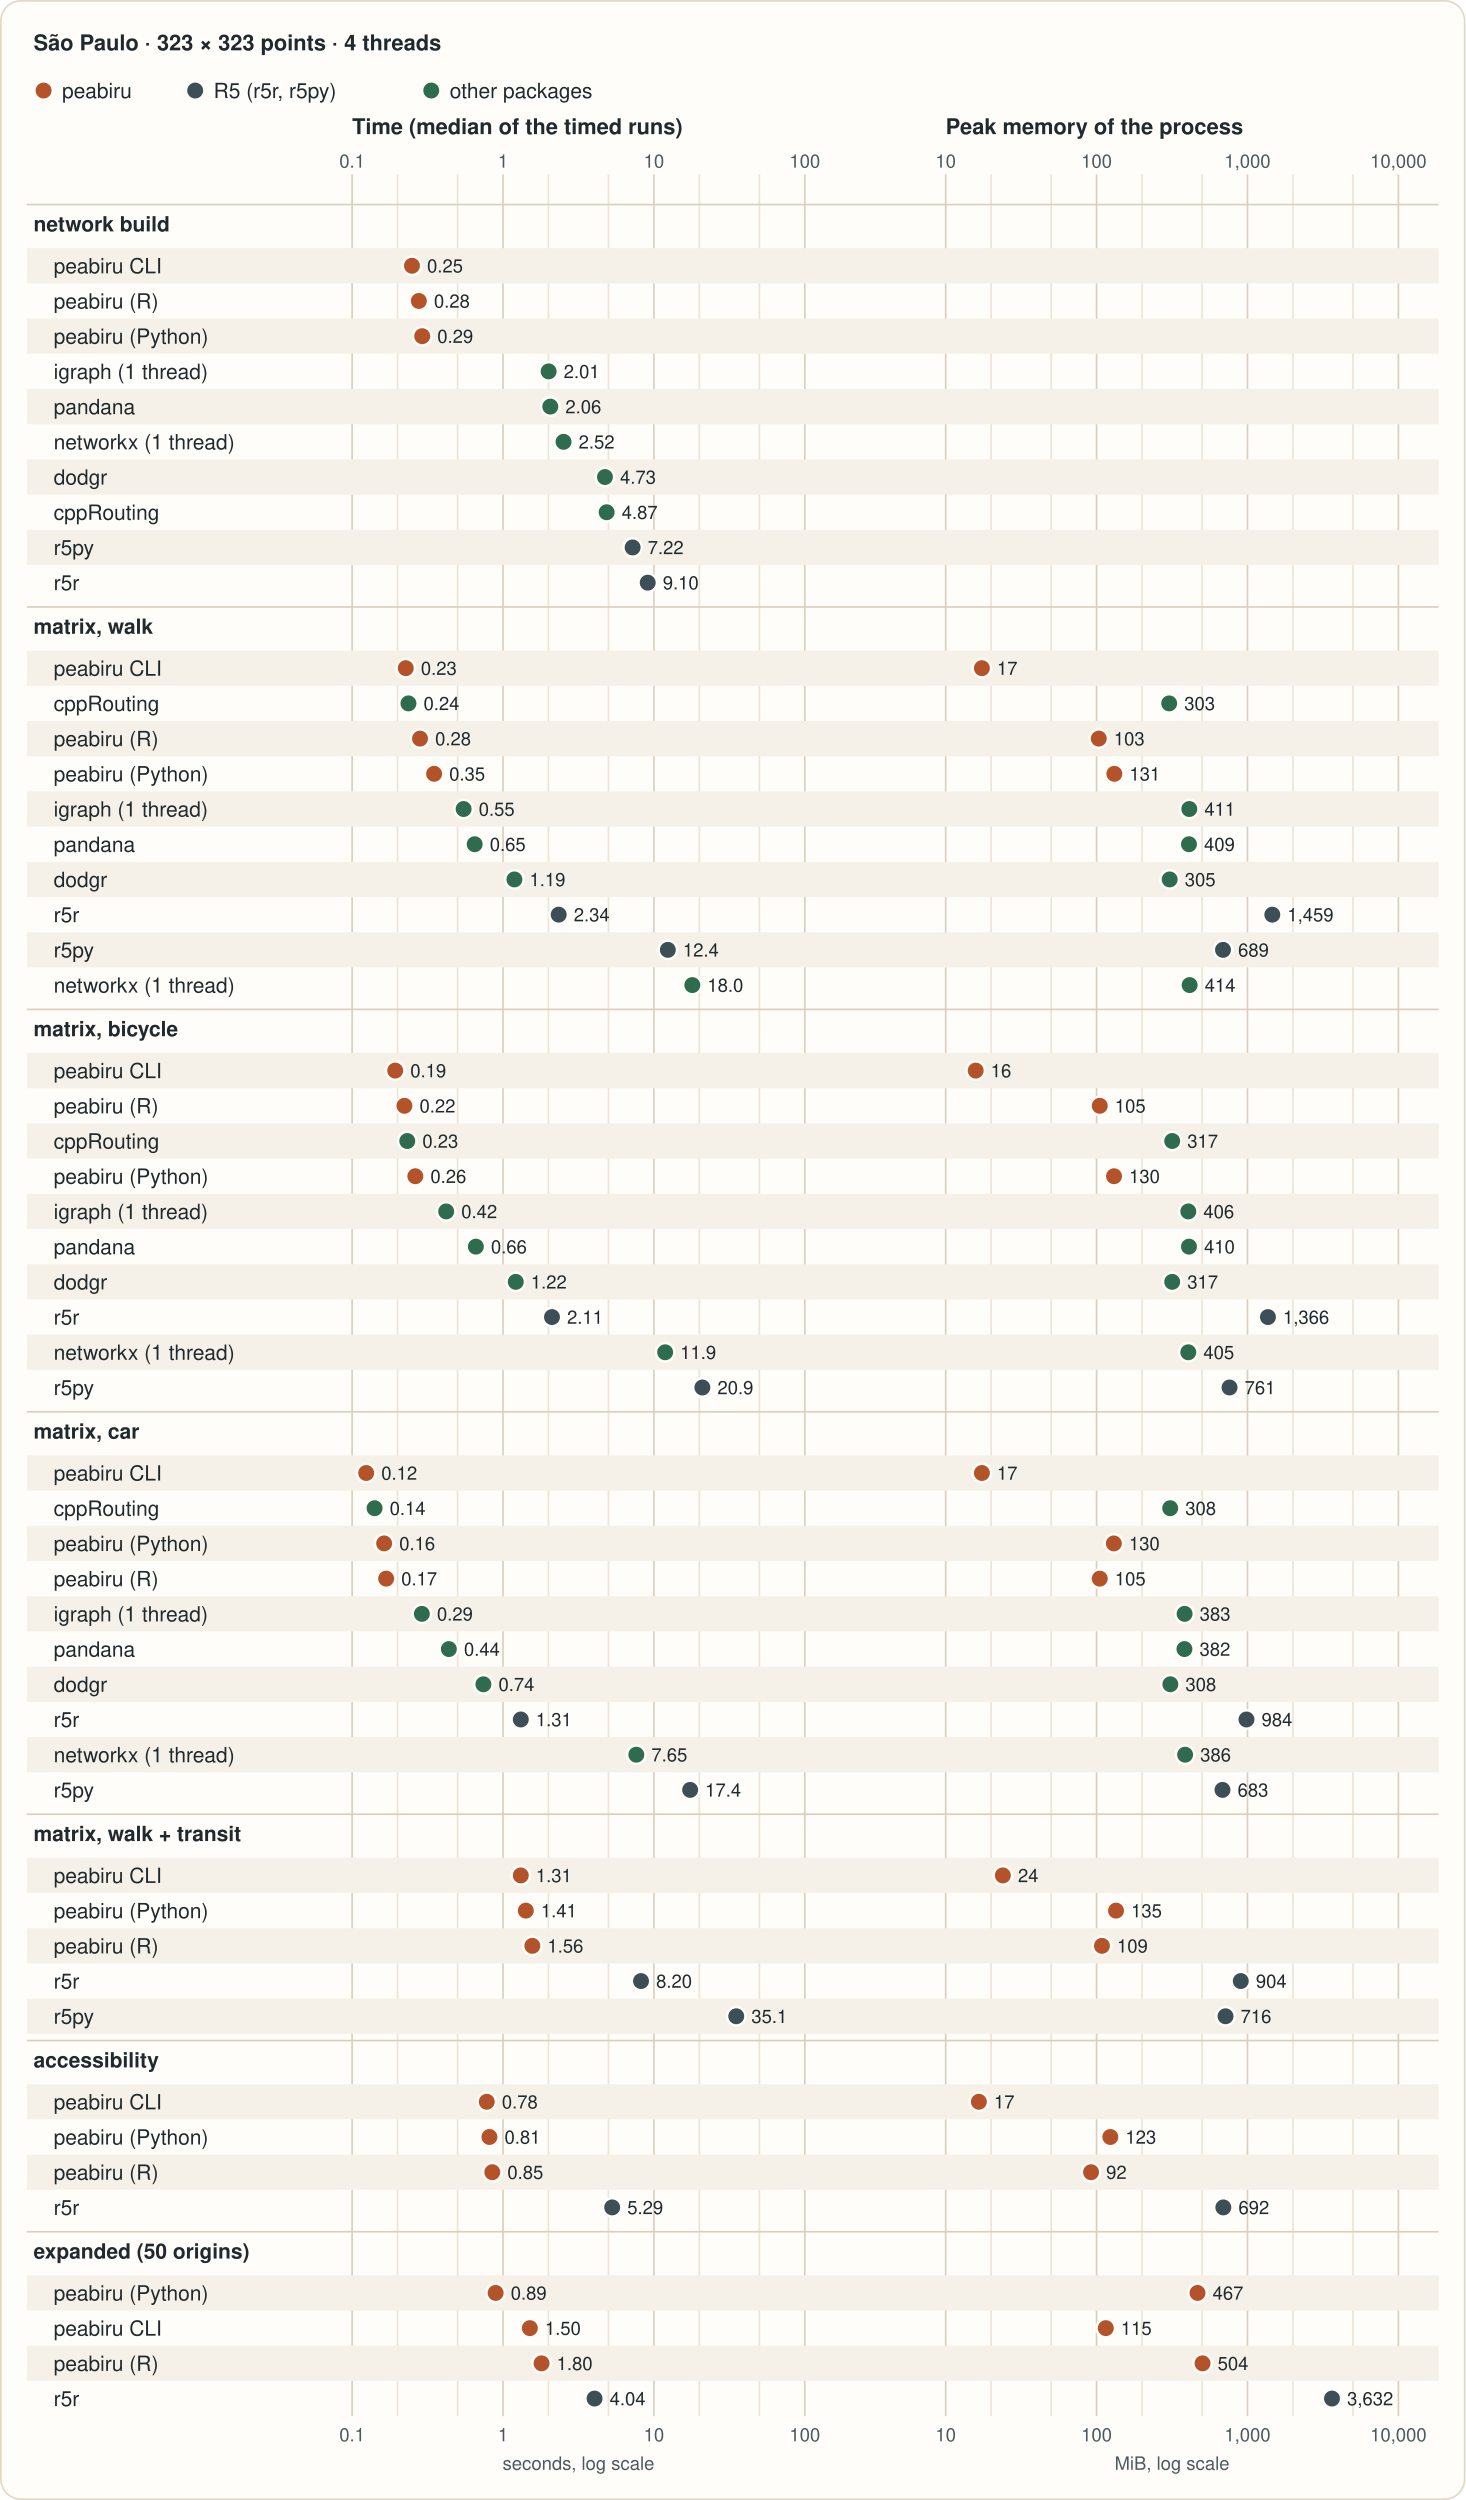
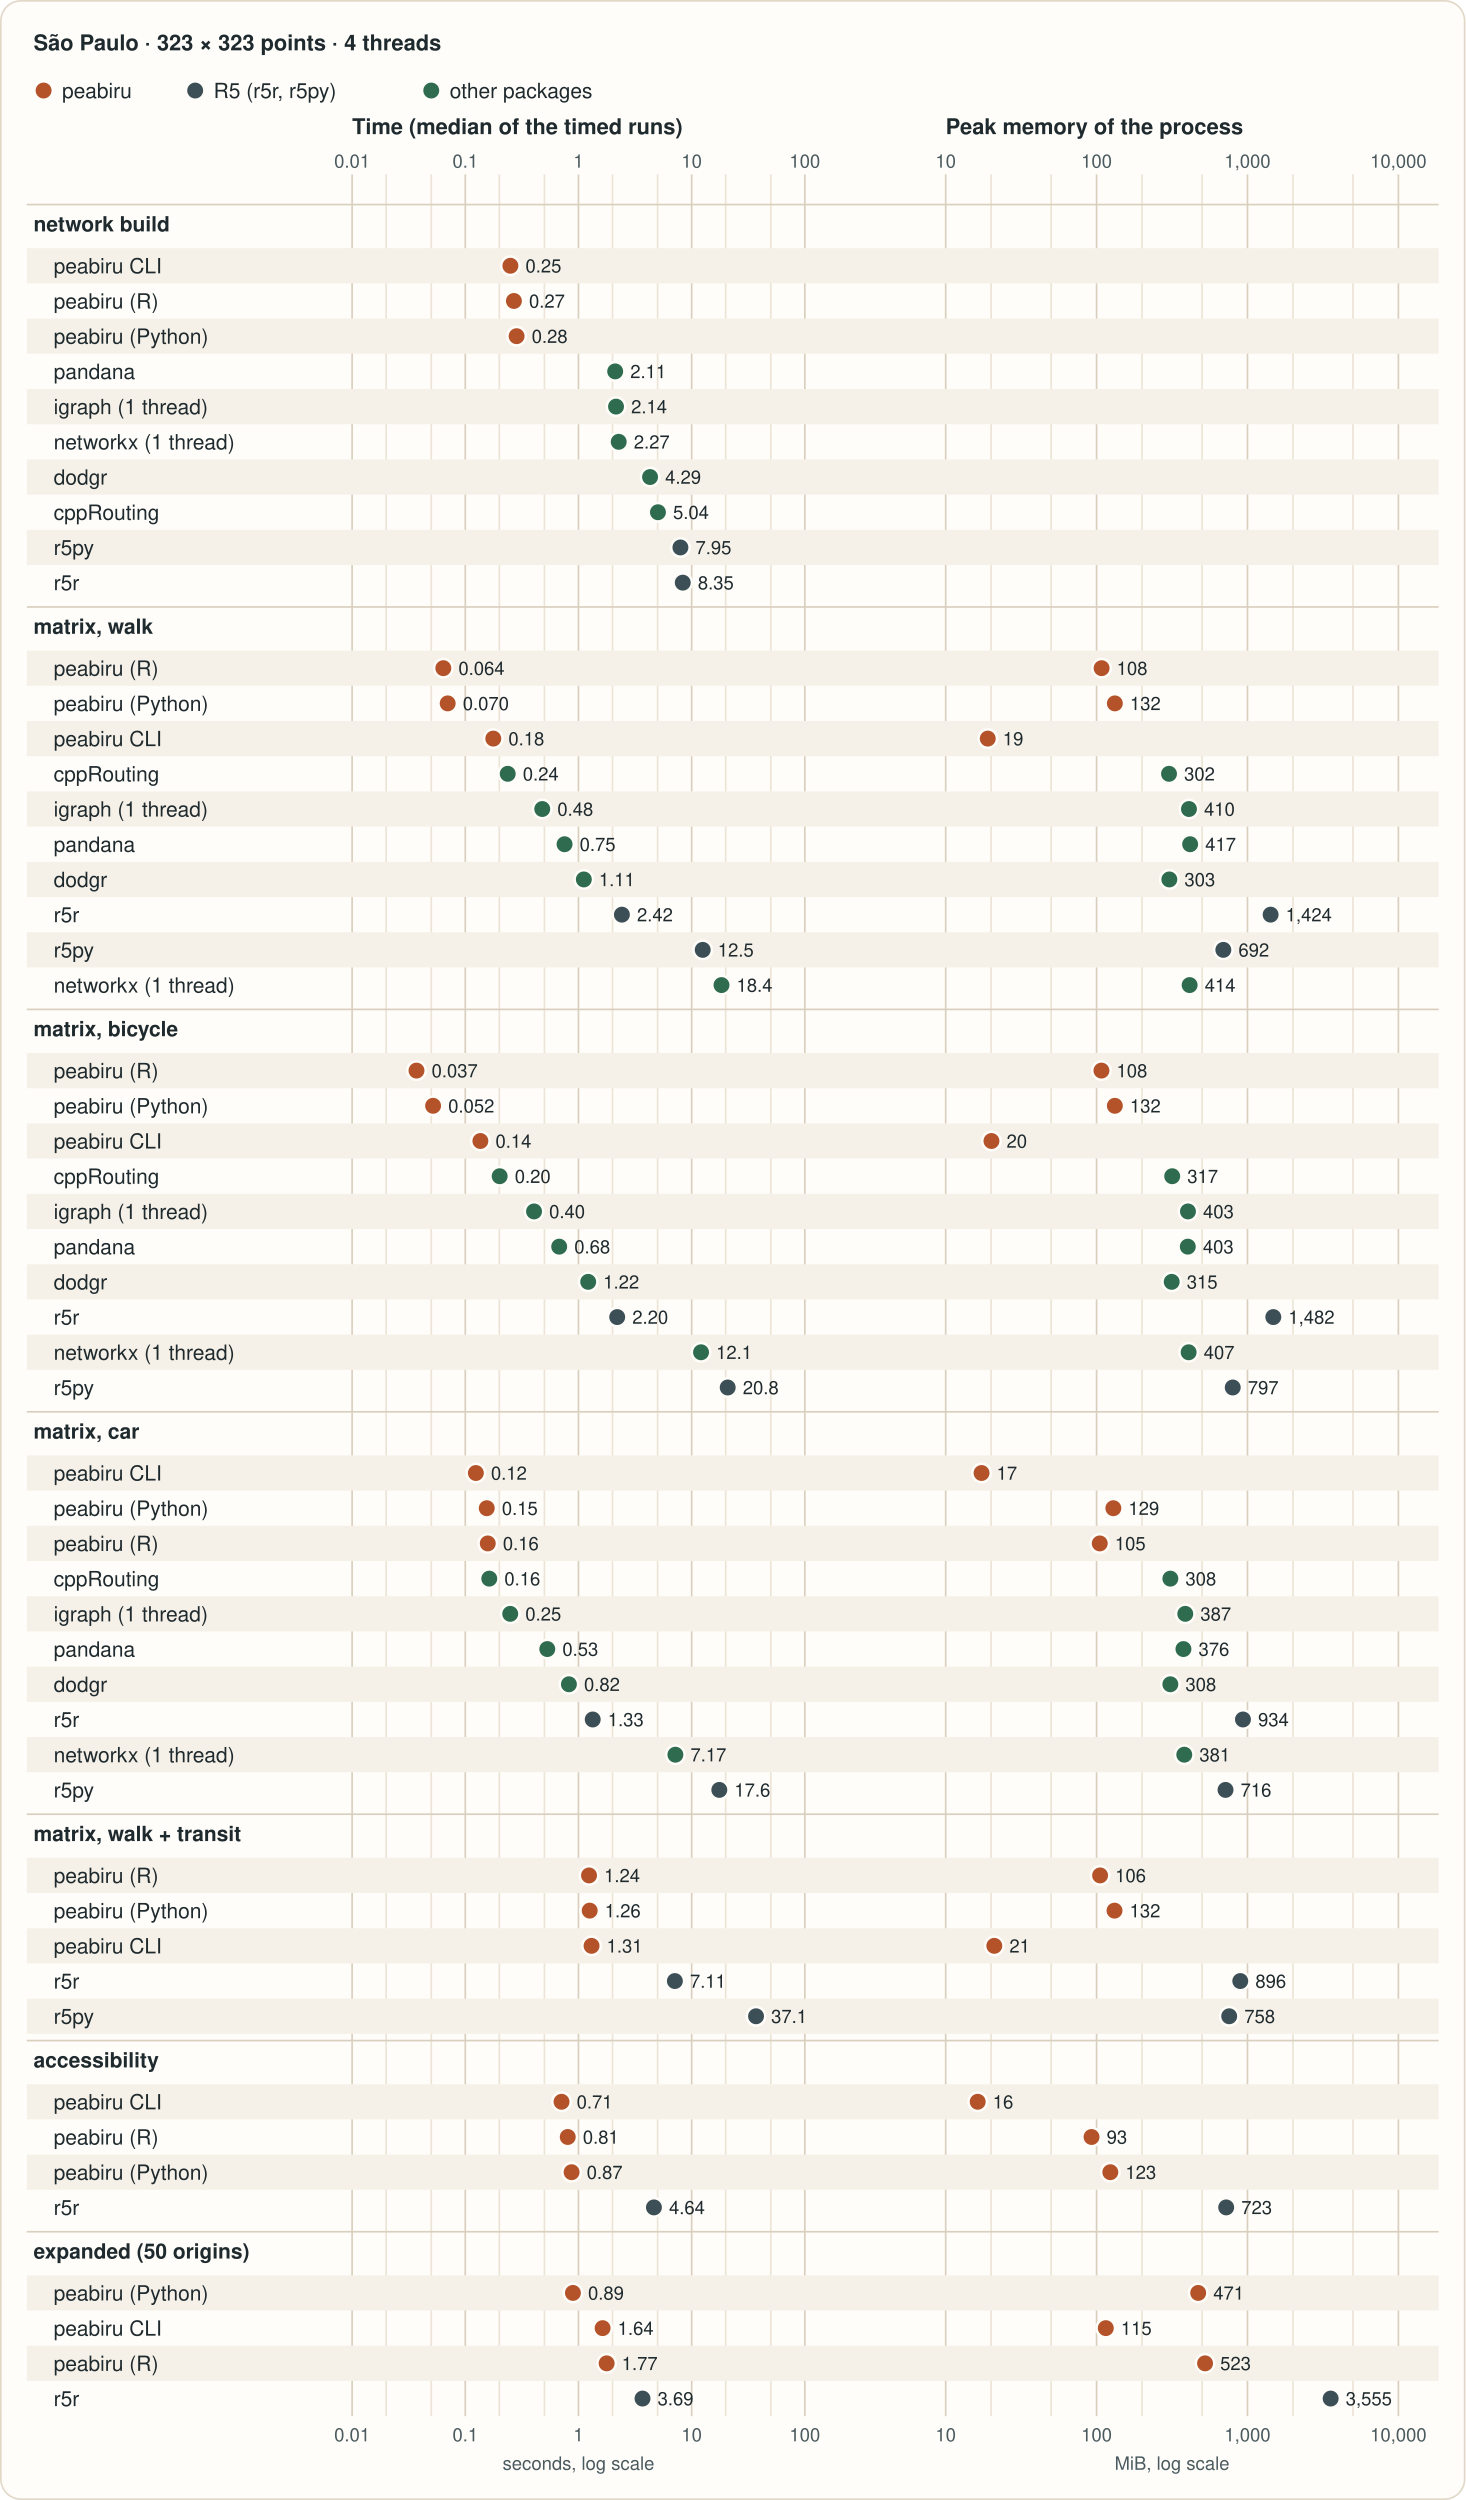
<svg xmlns="http://www.w3.org/2000/svg" viewBox="0 0 874 1491" width="874" height="1491" role="img" aria-labelledby="title desc">
  <style>
    .panel { fill: #fffdf9; stroke: #e1d8c8; }
    .t { font-family: 'Helvetica Neue', Helvetica, Arial, sans-serif; font-size: 13px; fill: #1f2a2e; }
    .s { font-size: 12.5px; }
    .xs { font-size: 11px; fill: #4a5a5f; }
    .v { fill: #1f2a2e; font-variant-numeric: tabular-nums; }
    .h { font-weight: 700; }
    .band { fill: #f6f1e8; }
    .sep { stroke: #d9cfbe; stroke-width: 1; }
    .grid { stroke: #d9cfbe; stroke-width: 1; }
    .grid2 { stroke: #ece4d6; stroke-width: 1; }
    circle { stroke: #fffdf9; stroke-width: 1.5; }
    .f-peabiru { fill: #b4532a; }
    .f-r5 { fill: #3d4f56; }
    .f-other { fill: #2f6b4f; }
    @media (prefers-color-scheme: dark) {
      .panel { fill: #1d2427; stroke: #34403f; }
      .t { fill: #ece6da; }
      .xs { fill: #a9b4b6; }
      .v { fill: #ece6da; }
      .band { fill: #222a2d; }
      .sep, .grid { stroke: #3e4a4c; }
      .grid2 { stroke: #2c3538; }
      circle { stroke: #1d2427; }
      .f-peabiru { fill: #e98a5c; }
      .f-r5 { fill: #c6d0d2; }
      .f-other { fill: #6fbf95; }
    }
  </style>
  <rect class="panel" x="0.5" y="0.5" width="873" height="1490" rx="12" />
  <text class="t h" x="20" y="30">São Paulo · 323 × 323 points · 4 threads</text>
  <circle class="f-peabiru" cx="26" cy="54" r="5.5" />
  <text class="t s" x="37" y="58.5">peabiru</text>
  <circle class="f-r5" cx="116.4" cy="54" r="5.5" />
  <text class="t s" x="127.4" y="58.5">R5 (r5r, r5py)</text>
  <circle class="f-other" cx="257.2" cy="54" r="5.5" />
  <text class="t s" x="268.2" y="58.5">other packages</text>
  <text class="t h" x="210" y="80">Time (median of the timed runs)</text>
  <line class="grid" x1="210.0" y1="104" x2="210.0" y2="1441" />
-   <text class="t xs" x="210.0" y="100" text-anchor="middle">0.1</text>
-   <text class="t xs" x="210.0" y="1456" text-anchor="middle">0.1</text>
-   <line class="grid2" x1="237.1" y1="104" x2="237.1" y2="1441" />
-   <line class="grid2" x1="272.9" y1="104" x2="272.9" y2="1441" />
-   <line class="grid" x1="300.0" y1="104" x2="300.0" y2="1441" />
-   <text class="t xs" x="300.0" y="100" text-anchor="middle">1</text>
-   <text class="t xs" x="300.0" y="1456" text-anchor="middle">1</text>
-   <line class="grid2" x1="327.1" y1="104" x2="327.1" y2="1441" />
-   <line class="grid2" x1="362.9" y1="104" x2="362.9" y2="1441" />
-   <line class="grid" x1="390.0" y1="104" x2="390.0" y2="1441" />
-   <text class="t xs" x="390.0" y="100" text-anchor="middle">10</text>
-   <text class="t xs" x="390.0" y="1456" text-anchor="middle">10</text>
-   <line class="grid2" x1="417.1" y1="104" x2="417.1" y2="1441" />
-   <line class="grid2" x1="452.9" y1="104" x2="452.9" y2="1441" />
+   <text class="t xs" x="210.0" y="100" text-anchor="middle">0.01</text>
+   <text class="t xs" x="210.0" y="1456" text-anchor="middle">0.01</text>
+   <line class="grid2" x1="230.3" y1="104" x2="230.3" y2="1441" />
+   <line class="grid2" x1="257.2" y1="104" x2="257.2" y2="1441" />
+   <line class="grid" x1="277.5" y1="104" x2="277.5" y2="1441" />
+   <text class="t xs" x="277.5" y="100" text-anchor="middle">0.1</text>
+   <text class="t xs" x="277.5" y="1456" text-anchor="middle">0.1</text>
+   <line class="grid2" x1="297.8" y1="104" x2="297.8" y2="1441" />
+   <line class="grid2" x1="324.7" y1="104" x2="324.7" y2="1441" />
+   <line class="grid" x1="345.0" y1="104" x2="345.0" y2="1441" />
+   <text class="t xs" x="345.0" y="100" text-anchor="middle">1</text>
+   <text class="t xs" x="345.0" y="1456" text-anchor="middle">1</text>
+   <line class="grid2" x1="365.3" y1="104" x2="365.3" y2="1441" />
+   <line class="grid2" x1="392.2" y1="104" x2="392.2" y2="1441" />
+   <line class="grid" x1="412.5" y1="104" x2="412.5" y2="1441" />
+   <text class="t xs" x="412.5" y="100" text-anchor="middle">10</text>
+   <text class="t xs" x="412.5" y="1456" text-anchor="middle">10</text>
+   <line class="grid2" x1="432.8" y1="104" x2="432.8" y2="1441" />
+   <line class="grid2" x1="459.7" y1="104" x2="459.7" y2="1441" />
  <line class="grid" x1="480.0" y1="104" x2="480.0" y2="1441" />
  <text class="t xs" x="480.0" y="100" text-anchor="middle">100</text>
  <text class="t xs" x="480.0" y="1456" text-anchor="middle">100</text>
  <text class="t xs" x="345.0" y="1473" text-anchor="middle">seconds, log scale</text>
  <text class="t h" x="564" y="80">Peak memory of the process</text>
  <line class="grid" x1="564.0" y1="104" x2="564.0" y2="1441" />
  <text class="t xs" x="564.0" y="100" text-anchor="middle">10</text>
  <text class="t xs" x="564.0" y="1456" text-anchor="middle">10</text>
  <line class="grid2" x1="591.1" y1="104" x2="591.1" y2="1441" />
  <line class="grid2" x1="626.9" y1="104" x2="626.9" y2="1441" />
  <line class="grid" x1="654.0" y1="104" x2="654.0" y2="1441" />
  <text class="t xs" x="654.0" y="100" text-anchor="middle">100</text>
  <text class="t xs" x="654.0" y="1456" text-anchor="middle">100</text>
  <line class="grid2" x1="681.1" y1="104" x2="681.1" y2="1441" />
  <line class="grid2" x1="716.9" y1="104" x2="716.9" y2="1441" />
  <line class="grid" x1="744.0" y1="104" x2="744.0" y2="1441" />
  <text class="t xs" x="744.0" y="100" text-anchor="middle">1,000</text>
  <text class="t xs" x="744.0" y="1456" text-anchor="middle">1,000</text>
  <line class="grid2" x1="771.1" y1="104" x2="771.1" y2="1441" />
  <line class="grid2" x1="806.9" y1="104" x2="806.9" y2="1441" />
  <line class="grid" x1="834.0" y1="104" x2="834.0" y2="1441" />
  <text class="t xs" x="834.0" y="100" text-anchor="middle">10,000</text>
  <text class="t xs" x="834.0" y="1456" text-anchor="middle">10,000</text>
  <text class="t xs" x="699.0" y="1473" text-anchor="middle">MiB, log scale</text>
  <text class="t h s" x="20" y="138">network build</text>
  <line class="sep" x1="16" y1="122" x2="858" y2="122" />
  <rect class="band" x="16" y="148" width="842" height="21" />
  <text class="t s" x="32" y="163.0">peabiru CLI</text>
-   <circle class="f-peabiru" cx="245.7" cy="158.5" r="5.5" />
-   <text class="t xs v" x="254.7" y="162.5" text-anchor="start">0.25</text>
+   <circle class="f-peabiru" cx="304.4" cy="158.5" r="5.5" />
+   <text class="t xs v" x="313.4" y="162.5" text-anchor="start">0.25</text>
  <text class="t s" x="32" y="184.0">peabiru (R)</text>
-   <circle class="f-peabiru" cx="249.8" cy="179.5" r="5.5" />
-   <text class="t xs v" x="258.8" y="183.5" text-anchor="start">0.28</text>
+   <circle class="f-peabiru" cx="306.5" cy="179.5" r="5.5" />
+   <text class="t xs v" x="315.5" y="183.5" text-anchor="start">0.27</text>
  <rect class="band" x="16" y="190" width="842" height="21" />
  <text class="t s" x="32" y="205.0">peabiru (Python)</text>
-   <circle class="f-peabiru" cx="251.8" cy="200.5" r="5.5" />
-   <text class="t xs v" x="260.8" y="204.5" text-anchor="start">0.29</text>
-   <text class="t s" x="32" y="226.0">igraph (1 thread)</text>
-   <circle class="f-other" cx="327.2" cy="221.5" r="5.5" />
-   <text class="t xs v" x="336.2" y="225.5" text-anchor="start">2.01</text>
+   <circle class="f-peabiru" cx="308.1" cy="200.5" r="5.5" />
+   <text class="t xs v" x="317.1" y="204.5" text-anchor="start">0.28</text>
+   <text class="t s" x="32" y="226.0">pandana</text>
+   <circle class="f-other" cx="366.9" cy="221.5" r="5.5" />
+   <text class="t xs v" x="375.9" y="225.5" text-anchor="start">2.11</text>
  <rect class="band" x="16" y="232" width="842" height="21" />
-   <text class="t s" x="32" y="247.0">pandana</text>
-   <circle class="f-other" cx="328.2" cy="242.5" r="5.5" />
-   <text class="t xs v" x="337.2" y="246.5" text-anchor="start">2.06</text>
+   <text class="t s" x="32" y="247.0">igraph (1 thread)</text>
+   <circle class="f-other" cx="367.4" cy="242.5" r="5.5" />
+   <text class="t xs v" x="376.4" y="246.5" text-anchor="start">2.14</text>
  <text class="t s" x="32" y="268.0">networkx (1 thread)</text>
-   <circle class="f-other" cx="336.1" cy="263.5" r="5.5" />
-   <text class="t xs v" x="345.1" y="267.5" text-anchor="start">2.52</text>
+   <circle class="f-other" cx="369.0" cy="263.5" r="5.5" />
+   <text class="t xs v" x="378.0" y="267.5" text-anchor="start">2.27</text>
  <rect class="band" x="16" y="274" width="842" height="21" />
  <text class="t s" x="32" y="289.0">dodgr</text>
-   <circle class="f-other" cx="360.8" cy="284.5" r="5.5" />
-   <text class="t xs v" x="369.8" y="288.5" text-anchor="start">4.73</text>
+   <circle class="f-other" cx="387.7" cy="284.5" r="5.5" />
+   <text class="t xs v" x="396.7" y="288.5" text-anchor="start">4.29</text>
  <text class="t s" x="32" y="310.0">cppRouting</text>
-   <circle class="f-other" cx="361.8" cy="305.5" r="5.5" />
-   <text class="t xs v" x="370.8" y="309.5" text-anchor="start">4.87</text>
+   <circle class="f-other" cx="392.4" cy="305.5" r="5.5" />
+   <text class="t xs v" x="401.4" y="309.5" text-anchor="start">5.04</text>
  <rect class="band" x="16" y="316" width="842" height="21" />
  <text class="t s" x="32" y="331.0">r5py</text>
-   <circle class="f-r5" cx="377.3" cy="326.5" r="5.5" />
-   <text class="t xs v" x="386.3" y="330.5" text-anchor="start">7.22</text>
+   <circle class="f-r5" cx="405.8" cy="326.5" r="5.5" />
+   <text class="t xs v" x="414.8" y="330.5" text-anchor="start">7.95</text>
  <text class="t s" x="32" y="352.0">r5r</text>
-   <circle class="f-r5" cx="386.3" cy="347.5" r="5.5" />
-   <text class="t xs v" x="395.3" y="351.5" text-anchor="start">9.10</text>
+   <circle class="f-r5" cx="407.2" cy="347.5" r="5.5" />
+   <text class="t xs v" x="416.2" y="351.5" text-anchor="start">8.35</text>
  <text class="t h s" x="20" y="378">matrix, walk</text>
  <line class="sep" x1="16" y1="362" x2="858" y2="362" />
  <rect class="band" x="16" y="388" width="842" height="21" />
-   <text class="t s" x="32" y="403.0">peabiru CLI</text>
-   <circle class="f-peabiru" cx="242.0" cy="398.5" r="5.5" />
-   <text class="t xs v" x="251.0" y="402.5" text-anchor="start">0.23</text>
-   <circle class="f-peabiru" cx="585.6" cy="398.5" r="5.5" />
-   <text class="t xs v" x="594.6" y="402.5" text-anchor="start">17</text>
-   <text class="t s" x="32" y="424.0">cppRouting</text>
-   <circle class="f-other" cx="243.6" cy="419.5" r="5.5" />
-   <text class="t xs v" x="252.6" y="423.5" text-anchor="start">0.24</text>
-   <circle class="f-other" cx="697.3" cy="419.5" r="5.5" />
-   <text class="t xs v" x="706.3" y="423.5" text-anchor="start">303</text>
+   <text class="t s" x="32" y="403.0">peabiru (R)</text>
+   <circle class="f-peabiru" cx="264.4" cy="398.5" r="5.5" />
+   <text class="t xs v" x="273.4" y="402.5" text-anchor="start">0.064</text>
+   <circle class="f-peabiru" cx="657.0" cy="398.5" r="5.5" />
+   <text class="t xs v" x="666.0" y="402.5" text-anchor="start">108</text>
+   <text class="t s" x="32" y="424.0">peabiru (Python)</text>
+   <circle class="f-peabiru" cx="267.0" cy="419.5" r="5.5" />
+   <text class="t xs v" x="276.0" y="423.5" text-anchor="start">0.070</text>
+   <circle class="f-peabiru" cx="664.9" cy="419.5" r="5.5" />
+   <text class="t xs v" x="673.9" y="423.5" text-anchor="start">132</text>
  <rect class="band" x="16" y="430" width="842" height="21" />
-   <text class="t s" x="32" y="445.0">peabiru (R)</text>
-   <circle class="f-peabiru" cx="250.5" cy="440.5" r="5.5" />
-   <text class="t xs v" x="259.5" y="444.5" text-anchor="start">0.28</text>
-   <circle class="f-peabiru" cx="655.3" cy="440.5" r="5.5" />
-   <text class="t xs v" x="664.3" y="444.5" text-anchor="start">103</text>
-   <text class="t s" x="32" y="466.0">peabiru (Python)</text>
-   <circle class="f-peabiru" cx="258.9" cy="461.5" r="5.5" />
-   <text class="t xs v" x="267.9" y="465.5" text-anchor="start">0.35</text>
-   <circle class="f-peabiru" cx="664.6" cy="461.5" r="5.5" />
-   <text class="t xs v" x="673.6" y="465.5" text-anchor="start">131</text>
+   <text class="t s" x="32" y="445.0">peabiru CLI</text>
+   <circle class="f-peabiru" cx="294.2" cy="440.5" r="5.5" />
+   <text class="t xs v" x="303.2" y="444.5" text-anchor="start">0.18</text>
+   <circle class="f-peabiru" cx="589.1" cy="440.5" r="5.5" />
+   <text class="t xs v" x="598.1" y="444.5" text-anchor="start">19</text>
+   <text class="t s" x="32" y="466.0">cppRouting</text>
+   <circle class="f-other" cx="302.8" cy="461.5" r="5.5" />
+   <text class="t xs v" x="311.8" y="465.5" text-anchor="start">0.24</text>
+   <circle class="f-other" cx="697.2" cy="461.5" r="5.5" />
+   <text class="t xs v" x="706.2" y="465.5" text-anchor="start">302</text>
  <rect class="band" x="16" y="472" width="842" height="21" />
  <text class="t s" x="32" y="487.0">igraph (1 thread)</text>
-   <circle class="f-other" cx="276.5" cy="482.5" r="5.5" />
-   <text class="t xs v" x="285.5" y="486.5" text-anchor="start">0.55</text>
-   <circle class="f-other" cx="709.3" cy="482.5" r="5.5" />
-   <text class="t xs v" x="718.3" y="486.5" text-anchor="start">411</text>
+   <circle class="f-other" cx="323.4" cy="482.5" r="5.5" />
+   <text class="t xs v" x="332.4" y="486.5" text-anchor="start">0.48</text>
+   <circle class="f-other" cx="709.1" cy="482.5" r="5.5" />
+   <text class="t xs v" x="718.1" y="486.5" text-anchor="start">410</text>
  <text class="t s" x="32" y="508.0">pandana</text>
-   <circle class="f-other" cx="283.1" cy="503.5" r="5.5" />
-   <text class="t xs v" x="292.1" y="507.5" text-anchor="start">0.65</text>
-   <circle class="f-other" cx="709.1" cy="503.5" r="5.5" />
-   <text class="t xs v" x="718.1" y="507.5" text-anchor="start">409</text>
+   <circle class="f-other" cx="336.7" cy="503.5" r="5.5" />
+   <text class="t xs v" x="345.7" y="507.5" text-anchor="start">0.75</text>
+   <circle class="f-other" cx="709.8" cy="503.5" r="5.5" />
+   <text class="t xs v" x="718.8" y="507.5" text-anchor="start">417</text>
  <rect class="band" x="16" y="514" width="842" height="21" />
  <text class="t s" x="32" y="529.0">dodgr</text>
-   <circle class="f-other" cx="306.8" cy="524.5" r="5.5" />
-   <text class="t xs v" x="315.8" y="528.5" text-anchor="start">1.19</text>
-   <circle class="f-other" cx="697.6" cy="524.5" r="5.5" />
-   <text class="t xs v" x="706.6" y="528.5" text-anchor="start">305</text>
+   <circle class="f-other" cx="348.2" cy="524.5" r="5.5" />
+   <text class="t xs v" x="357.2" y="528.5" text-anchor="start">1.11</text>
+   <circle class="f-other" cx="697.4" cy="524.5" r="5.5" />
+   <text class="t xs v" x="706.4" y="528.5" text-anchor="start">303</text>
  <text class="t s" x="32" y="550.0">r5r</text>
-   <circle class="f-r5" cx="333.2" cy="545.5" r="5.5" />
-   <text class="t xs v" x="342.2" y="549.5" text-anchor="start">2.34</text>
-   <circle class="f-r5" cx="758.8" cy="545.5" r="5.5" />
-   <text class="t xs v" x="767.8" y="549.5" text-anchor="start">1,459</text>
+   <circle class="f-r5" cx="370.9" cy="545.5" r="5.5" />
+   <text class="t xs v" x="379.9" y="549.5" text-anchor="start">2.42</text>
+   <circle class="f-r5" cx="757.8" cy="545.5" r="5.5" />
+   <text class="t xs v" x="766.8" y="549.5" text-anchor="start">1,424</text>
  <rect class="band" x="16" y="556" width="842" height="21" />
  <text class="t s" x="32" y="571.0">r5py</text>
-   <circle class="f-r5" cx="398.3" cy="566.5" r="5.5" />
-   <text class="t xs v" x="407.3" y="570.5" text-anchor="start">12.4</text>
-   <circle class="f-r5" cx="729.4" cy="566.5" r="5.5" />
-   <text class="t xs v" x="738.4" y="570.5" text-anchor="start">689</text>
+   <circle class="f-r5" cx="419.1" cy="566.5" r="5.5" />
+   <text class="t xs v" x="428.1" y="570.5" text-anchor="start">12.5</text>
+   <circle class="f-r5" cx="729.6" cy="566.5" r="5.5" />
+   <text class="t xs v" x="738.6" y="570.5" text-anchor="start">692</text>
  <text class="t s" x="32" y="592.0">networkx (1 thread)</text>
-   <circle class="f-other" cx="412.9" cy="587.5" r="5.5" />
-   <text class="t xs v" x="421.9" y="591.5" text-anchor="start">18.0</text>
+   <circle class="f-other" cx="430.3" cy="587.5" r="5.5" />
+   <text class="t xs v" x="439.3" y="591.5" text-anchor="start">18.4</text>
  <circle class="f-other" cx="709.5" cy="587.5" r="5.5" />
  <text class="t xs v" x="718.5" y="591.5" text-anchor="start">414</text>
  <text class="t h s" x="20" y="618">matrix, bicycle</text>
  <line class="sep" x1="16" y1="602" x2="858" y2="602" />
  <rect class="band" x="16" y="628" width="842" height="21" />
-   <text class="t s" x="32" y="643.0">peabiru CLI</text>
-   <circle class="f-peabiru" cx="235.7" cy="638.5" r="5.5" />
-   <text class="t xs v" x="244.7" y="642.5" text-anchor="start">0.19</text>
-   <circle class="f-peabiru" cx="581.9" cy="638.5" r="5.5" />
-   <text class="t xs v" x="590.9" y="642.5" text-anchor="start">16</text>
-   <text class="t s" x="32" y="664.0">peabiru (R)</text>
-   <circle class="f-peabiru" cx="241.2" cy="659.5" r="5.5" />
-   <text class="t xs v" x="250.2" y="663.5" text-anchor="start">0.22</text>
-   <circle class="f-peabiru" cx="655.9" cy="659.5" r="5.5" />
-   <text class="t xs v" x="664.9" y="663.5" text-anchor="start">105</text>
+   <text class="t s" x="32" y="643.0">peabiru (R)</text>
+   <circle class="f-peabiru" cx="248.4" cy="638.5" r="5.5" />
+   <text class="t xs v" x="257.4" y="642.5" text-anchor="start">0.037</text>
+   <circle class="f-peabiru" cx="656.9" cy="638.5" r="5.5" />
+   <text class="t xs v" x="665.9" y="642.5" text-anchor="start">108</text>
+   <text class="t s" x="32" y="664.0">peabiru (Python)</text>
+   <circle class="f-peabiru" cx="258.3" cy="659.5" r="5.5" />
+   <text class="t xs v" x="267.3" y="663.5" text-anchor="start">0.052</text>
+   <circle class="f-peabiru" cx="664.9" cy="659.5" r="5.5" />
+   <text class="t xs v" x="673.9" y="663.5" text-anchor="start">132</text>
  <rect class="band" x="16" y="670" width="842" height="21" />
-   <text class="t s" x="32" y="685.0">cppRouting</text>
-   <circle class="f-other" cx="242.9" cy="680.5" r="5.5" />
-   <text class="t xs v" x="251.9" y="684.5" text-anchor="start">0.23</text>
-   <circle class="f-other" cx="699.1" cy="680.5" r="5.5" />
-   <text class="t xs v" x="708.1" y="684.5" text-anchor="start">317</text>
-   <text class="t s" x="32" y="706.0">peabiru (Python)</text>
-   <circle class="f-peabiru" cx="247.7" cy="701.5" r="5.5" />
-   <text class="t xs v" x="256.7" y="705.5" text-anchor="start">0.26</text>
-   <circle class="f-peabiru" cx="664.4" cy="701.5" r="5.5" />
-   <text class="t xs v" x="673.4" y="705.5" text-anchor="start">130</text>
+   <text class="t s" x="32" y="685.0">peabiru CLI</text>
+   <circle class="f-peabiru" cx="286.5" cy="680.5" r="5.5" />
+   <text class="t xs v" x="295.5" y="684.5" text-anchor="start">0.14</text>
+   <circle class="f-peabiru" cx="591.3" cy="680.5" r="5.5" />
+   <text class="t xs v" x="600.3" y="684.5" text-anchor="start">20</text>
+   <text class="t s" x="32" y="706.0">cppRouting</text>
+   <circle class="f-other" cx="298.0" cy="701.5" r="5.5" />
+   <text class="t xs v" x="307.0" y="705.5" text-anchor="start">0.20</text>
+   <circle class="f-other" cx="699.1" cy="701.5" r="5.5" />
+   <text class="t xs v" x="708.1" y="705.5" text-anchor="start">317</text>
  <rect class="band" x="16" y="712" width="842" height="21" />
  <text class="t s" x="32" y="727.0">igraph (1 thread)</text>
-   <circle class="f-other" cx="266.1" cy="722.5" r="5.5" />
-   <text class="t xs v" x="275.1" y="726.5" text-anchor="start">0.42</text>
-   <circle class="f-other" cx="708.7" cy="722.5" r="5.5" />
-   <text class="t xs v" x="717.7" y="726.5" text-anchor="start">406</text>
+   <circle class="f-other" cx="318.5" cy="722.5" r="5.5" />
+   <text class="t xs v" x="327.5" y="726.5" text-anchor="start">0.40</text>
+   <circle class="f-other" cx="708.5" cy="722.5" r="5.5" />
+   <text class="t xs v" x="717.5" y="726.5" text-anchor="start">403</text>
  <text class="t s" x="32" y="748.0">pandana</text>
-   <circle class="f-other" cx="283.8" cy="743.5" r="5.5" />
-   <text class="t xs v" x="292.8" y="747.5" text-anchor="start">0.66</text>
-   <circle class="f-other" cx="709.1" cy="743.5" r="5.5" />
-   <text class="t xs v" x="718.1" y="747.5" text-anchor="start">410</text>
+   <circle class="f-other" cx="333.5" cy="743.5" r="5.5" />
+   <text class="t xs v" x="342.5" y="747.5" text-anchor="start">0.68</text>
+   <circle class="f-other" cx="708.4" cy="743.5" r="5.5" />
+   <text class="t xs v" x="717.4" y="747.5" text-anchor="start">403</text>
  <rect class="band" x="16" y="754" width="842" height="21" />
  <text class="t s" x="32" y="769.0">dodgr</text>
-   <circle class="f-other" cx="307.6" cy="764.5" r="5.5" />
-   <text class="t xs v" x="316.6" y="768.5" text-anchor="start">1.22</text>
-   <circle class="f-other" cx="699.1" cy="764.5" r="5.5" />
-   <text class="t xs v" x="708.1" y="768.5" text-anchor="start">317</text>
+   <circle class="f-other" cx="350.8" cy="764.5" r="5.5" />
+   <text class="t xs v" x="359.8" y="768.5" text-anchor="start">1.22</text>
+   <circle class="f-other" cx="698.8" cy="764.5" r="5.5" />
+   <text class="t xs v" x="707.8" y="768.5" text-anchor="start">315</text>
  <text class="t s" x="32" y="790.0">r5r</text>
-   <circle class="f-r5" cx="329.2" cy="785.5" r="5.5" />
-   <text class="t xs v" x="338.2" y="789.5" text-anchor="start">2.11</text>
-   <circle class="f-r5" cx="756.2" cy="785.5" r="5.5" />
-   <text class="t xs v" x="765.2" y="789.5" text-anchor="start">1,366</text>
+   <circle class="f-r5" cx="368.1" cy="785.5" r="5.5" />
+   <text class="t xs v" x="377.1" y="789.5" text-anchor="start">2.20</text>
+   <circle class="f-r5" cx="759.4" cy="785.5" r="5.5" />
+   <text class="t xs v" x="768.4" y="789.5" text-anchor="start">1,482</text>
  <rect class="band" x="16" y="796" width="842" height="21" />
  <text class="t s" x="32" y="811.0">networkx (1 thread)</text>
-   <circle class="f-other" cx="396.7" cy="806.5" r="5.5" />
-   <text class="t xs v" x="405.7" y="810.5" text-anchor="start">11.9</text>
-   <circle class="f-other" cx="708.7" cy="806.5" r="5.5" />
-   <text class="t xs v" x="717.7" y="810.5" text-anchor="start">405</text>
+   <circle class="f-other" cx="418.1" cy="806.5" r="5.5" />
+   <text class="t xs v" x="427.1" y="810.5" text-anchor="start">12.1</text>
+   <circle class="f-other" cx="708.9" cy="806.5" r="5.5" />
+   <text class="t xs v" x="717.9" y="810.5" text-anchor="start">407</text>
  <text class="t s" x="32" y="832.0">r5py</text>
-   <circle class="f-r5" cx="418.9" cy="827.5" r="5.5" />
-   <text class="t xs v" x="427.9" y="831.5" text-anchor="start">20.9</text>
-   <circle class="f-r5" cx="733.3" cy="827.5" r="5.5" />
-   <text class="t xs v" x="742.3" y="831.5" text-anchor="start">761</text>
+   <circle class="f-r5" cx="434.0" cy="827.5" r="5.5" />
+   <text class="t xs v" x="443.0" y="831.5" text-anchor="start">20.8</text>
+   <circle class="f-r5" cx="735.2" cy="827.5" r="5.5" />
+   <text class="t xs v" x="744.2" y="831.5" text-anchor="start">797</text>
  <text class="t h s" x="20" y="858">matrix, car</text>
  <line class="sep" x1="16" y1="842" x2="858" y2="842" />
  <rect class="band" x="16" y="868" width="842" height="21" />
  <text class="t s" x="32" y="883.0">peabiru CLI</text>
-   <circle class="f-peabiru" cx="218.4" cy="878.5" r="5.5" />
-   <text class="t xs v" x="227.4" y="882.5" text-anchor="start">0.12</text>
-   <circle class="f-peabiru" cx="585.6" cy="878.5" r="5.5" />
-   <text class="t xs v" x="594.6" y="882.5" text-anchor="start">17</text>
-   <text class="t s" x="32" y="904.0">cppRouting</text>
-   <circle class="f-other" cx="223.4" cy="899.5" r="5.5" />
-   <text class="t xs v" x="232.4" y="903.5" text-anchor="start">0.14</text>
-   <circle class="f-other" cx="697.9" cy="899.5" r="5.5" />
-   <text class="t xs v" x="706.9" y="903.5" text-anchor="start">308</text>
+   <circle class="f-peabiru" cx="283.8" cy="878.5" r="5.5" />
+   <text class="t xs v" x="292.8" y="882.5" text-anchor="start">0.12</text>
+   <circle class="f-peabiru" cx="585.4" cy="878.5" r="5.5" />
+   <text class="t xs v" x="594.4" y="882.5" text-anchor="start">17</text>
+   <text class="t s" x="32" y="904.0">peabiru (Python)</text>
+   <circle class="f-peabiru" cx="290.3" cy="899.5" r="5.5" />
+   <text class="t xs v" x="299.3" y="903.5" text-anchor="start">0.15</text>
+   <circle class="f-peabiru" cx="664.0" cy="899.5" r="5.5" />
+   <text class="t xs v" x="673.0" y="903.5" text-anchor="start">129</text>
  <rect class="band" x="16" y="910" width="842" height="21" />
-   <text class="t s" x="32" y="925.0">peabiru (Python)</text>
-   <circle class="f-peabiru" cx="229.1" cy="920.5" r="5.5" />
-   <text class="t xs v" x="238.1" y="924.5" text-anchor="start">0.16</text>
-   <circle class="f-peabiru" cx="664.3" cy="920.5" r="5.5" />
-   <text class="t xs v" x="673.3" y="924.5" text-anchor="start">130</text>
-   <text class="t s" x="32" y="946.0">peabiru (R)</text>
-   <circle class="f-peabiru" cx="230.3" cy="941.5" r="5.5" />
-   <text class="t xs v" x="239.3" y="945.5" text-anchor="start">0.17</text>
-   <circle class="f-peabiru" cx="655.9" cy="941.5" r="5.5" />
-   <text class="t xs v" x="664.9" y="945.5" text-anchor="start">105</text>
+   <text class="t s" x="32" y="925.0">peabiru (R)</text>
+   <circle class="f-peabiru" cx="290.9" cy="920.5" r="5.5" />
+   <text class="t xs v" x="299.9" y="924.5" text-anchor="start">0.16</text>
+   <circle class="f-peabiru" cx="655.9" cy="920.5" r="5.5" />
+   <text class="t xs v" x="664.9" y="924.5" text-anchor="start">105</text>
+   <text class="t s" x="32" y="946.0">cppRouting</text>
+   <circle class="f-other" cx="291.8" cy="941.5" r="5.5" />
+   <text class="t xs v" x="300.8" y="945.5" text-anchor="start">0.16</text>
+   <circle class="f-other" cx="698.0" cy="941.5" r="5.5" />
+   <text class="t xs v" x="707.0" y="945.5" text-anchor="start">308</text>
  <rect class="band" x="16" y="952" width="842" height="21" />
  <text class="t s" x="32" y="967.0">igraph (1 thread)</text>
-   <circle class="f-other" cx="251.6" cy="962.5" r="5.5" />
-   <text class="t xs v" x="260.6" y="966.5" text-anchor="start">0.29</text>
-   <circle class="f-other" cx="706.5" cy="962.5" r="5.5" />
-   <text class="t xs v" x="715.5" y="966.5" text-anchor="start">383</text>
+   <circle class="f-other" cx="304.3" cy="962.5" r="5.5" />
+   <text class="t xs v" x="313.3" y="966.5" text-anchor="start">0.25</text>
+   <circle class="f-other" cx="706.9" cy="962.5" r="5.5" />
+   <text class="t xs v" x="715.9" y="966.5" text-anchor="start">387</text>
  <text class="t s" x="32" y="988.0">pandana</text>
-   <circle class="f-other" cx="267.7" cy="983.5" r="5.5" />
-   <text class="t xs v" x="276.7" y="987.5" text-anchor="start">0.44</text>
-   <circle class="f-other" cx="706.4" cy="983.5" r="5.5" />
-   <text class="t xs v" x="715.4" y="987.5" text-anchor="start">382</text>
+   <circle class="f-other" cx="326.4" cy="983.5" r="5.5" />
+   <text class="t xs v" x="335.4" y="987.5" text-anchor="start">0.53</text>
+   <circle class="f-other" cx="705.8" cy="983.5" r="5.5" />
+   <text class="t xs v" x="714.8" y="987.5" text-anchor="start">376</text>
  <rect class="band" x="16" y="994" width="842" height="21" />
  <text class="t s" x="32" y="1009.0">dodgr</text>
-   <circle class="f-other" cx="288.3" cy="1004.5" r="5.5" />
-   <text class="t xs v" x="297.3" y="1008.5" text-anchor="start">0.74</text>
+   <circle class="f-other" cx="339.3" cy="1004.5" r="5.5" />
+   <text class="t xs v" x="348.3" y="1008.5" text-anchor="start">0.82</text>
  <circle class="f-other" cx="698.0" cy="1004.5" r="5.5" />
  <text class="t xs v" x="707.0" y="1008.5" text-anchor="start">308</text>
  <text class="t s" x="32" y="1030.0">r5r</text>
-   <circle class="f-r5" cx="310.6" cy="1025.5" r="5.5" />
-   <text class="t xs v" x="319.6" y="1029.5" text-anchor="start">1.31</text>
-   <circle class="f-r5" cx="743.4" cy="1025.5" r="5.5" />
-   <text class="t xs v" x="752.4" y="1029.5" text-anchor="start">984</text>
+   <circle class="f-r5" cx="353.5" cy="1025.5" r="5.5" />
+   <text class="t xs v" x="362.5" y="1029.5" text-anchor="start">1.33</text>
+   <circle class="f-r5" cx="741.3" cy="1025.5" r="5.5" />
+   <text class="t xs v" x="750.3" y="1029.5" text-anchor="start">934</text>
  <rect class="band" x="16" y="1036" width="842" height="21" />
  <text class="t s" x="32" y="1051.0">networkx (1 thread)</text>
-   <circle class="f-other" cx="379.5" cy="1046.5" r="5.5" />
-   <text class="t xs v" x="388.5" y="1050.5" text-anchor="start">7.65</text>
-   <circle class="f-other" cx="706.8" cy="1046.5" r="5.5" />
-   <text class="t xs v" x="715.8" y="1050.5" text-anchor="start">386</text>
+   <circle class="f-other" cx="402.8" cy="1046.5" r="5.5" />
+   <text class="t xs v" x="411.8" y="1050.5" text-anchor="start">7.17</text>
+   <circle class="f-other" cx="706.3" cy="1046.5" r="5.5" />
+   <text class="t xs v" x="715.3" y="1050.5" text-anchor="start">381</text>
  <text class="t s" x="32" y="1072.0">r5py</text>
-   <circle class="f-r5" cx="411.6" cy="1067.5" r="5.5" />
-   <text class="t xs v" x="420.6" y="1071.5" text-anchor="start">17.4</text>
-   <circle class="f-r5" cx="729.1" cy="1067.5" r="5.5" />
-   <text class="t xs v" x="738.1" y="1071.5" text-anchor="start">683</text>
+   <circle class="f-r5" cx="429.0" cy="1067.5" r="5.5" />
+   <text class="t xs v" x="438.0" y="1071.5" text-anchor="start">17.6</text>
+   <circle class="f-r5" cx="730.9" cy="1067.5" r="5.5" />
+   <text class="t xs v" x="739.9" y="1071.5" text-anchor="start">716</text>
  <text class="t h s" x="20" y="1098">matrix, walk + transit</text>
  <line class="sep" x1="16" y1="1082" x2="858" y2="1082" />
  <rect class="band" x="16" y="1108" width="842" height="21" />
-   <text class="t s" x="32" y="1123.0">peabiru CLI</text>
-   <circle class="f-peabiru" cx="310.6" cy="1118.5" r="5.5" />
-   <text class="t xs v" x="319.6" y="1122.5" text-anchor="start">1.31</text>
-   <circle class="f-peabiru" cx="598.1" cy="1118.5" r="5.5" />
-   <text class="t xs v" x="607.1" y="1122.5" text-anchor="start">24</text>
+   <text class="t s" x="32" y="1123.0">peabiru (R)</text>
+   <circle class="f-peabiru" cx="351.3" cy="1118.5" r="5.5" />
+   <text class="t xs v" x="360.3" y="1122.5" text-anchor="start">1.24</text>
+   <circle class="f-peabiru" cx="656.1" cy="1118.5" r="5.5" />
+   <text class="t xs v" x="665.1" y="1122.5" text-anchor="start">106</text>
  <text class="t s" x="32" y="1144.0">peabiru (Python)</text>
-   <circle class="f-peabiru" cx="313.6" cy="1139.5" r="5.5" />
-   <text class="t xs v" x="322.6" y="1143.5" text-anchor="start">1.41</text>
-   <circle class="f-peabiru" cx="665.6" cy="1139.5" r="5.5" />
-   <text class="t xs v" x="674.6" y="1143.5" text-anchor="start">135</text>
+   <circle class="f-peabiru" cx="351.7" cy="1139.5" r="5.5" />
+   <text class="t xs v" x="360.7" y="1143.5" text-anchor="start">1.26</text>
+   <circle class="f-peabiru" cx="664.7" cy="1139.5" r="5.5" />
+   <text class="t xs v" x="673.7" y="1143.5" text-anchor="start">132</text>
  <rect class="band" x="16" y="1150" width="842" height="21" />
-   <text class="t s" x="32" y="1165.0">peabiru (R)</text>
-   <circle class="f-peabiru" cx="317.5" cy="1160.5" r="5.5" />
-   <text class="t xs v" x="326.5" y="1164.5" text-anchor="start">1.56</text>
-   <circle class="f-peabiru" cx="657.2" cy="1160.5" r="5.5" />
-   <text class="t xs v" x="666.2" y="1164.5" text-anchor="start">109</text>
+   <text class="t s" x="32" y="1165.0">peabiru CLI</text>
+   <circle class="f-peabiru" cx="352.8" cy="1160.5" r="5.5" />
+   <text class="t xs v" x="361.8" y="1164.5" text-anchor="start">1.31</text>
+   <circle class="f-peabiru" cx="593.0" cy="1160.5" r="5.5" />
+   <text class="t xs v" x="602.0" y="1164.5" text-anchor="start">21</text>
  <text class="t s" x="32" y="1186.0">r5r</text>
-   <circle class="f-r5" cx="382.3" cy="1181.5" r="5.5" />
-   <text class="t xs v" x="391.3" y="1185.5" text-anchor="start">8.20</text>
-   <circle class="f-r5" cx="740.0" cy="1181.5" r="5.5" />
-   <text class="t xs v" x="749.0" y="1185.5" text-anchor="start">904</text>
+   <circle class="f-r5" cx="402.5" cy="1181.5" r="5.5" />
+   <text class="t xs v" x="411.5" y="1185.5" text-anchor="start">7.11</text>
+   <circle class="f-r5" cx="739.7" cy="1181.5" r="5.5" />
+   <text class="t xs v" x="748.7" y="1185.5" text-anchor="start">896</text>
  <rect class="band" x="16" y="1192" width="842" height="21" />
  <text class="t s" x="32" y="1207.0">r5py</text>
-   <circle class="f-r5" cx="439.1" cy="1202.5" r="5.5" />
-   <text class="t xs v" x="448.1" y="1206.5" text-anchor="start">35.1</text>
-   <circle class="f-r5" cx="730.9" cy="1202.5" r="5.5" />
-   <text class="t xs v" x="739.9" y="1206.5" text-anchor="start">716</text>
+   <circle class="f-r5" cx="450.9" cy="1202.5" r="5.5" />
+   <text class="t xs v" x="459.9" y="1206.5" text-anchor="start">37.1</text>
+   <circle class="f-r5" cx="733.1" cy="1202.5" r="5.5" />
+   <text class="t xs v" x="742.1" y="1206.5" text-anchor="start">758</text>
  <text class="t h s" x="20" y="1233">accessibility</text>
  <line class="sep" x1="16" y1="1217" x2="858" y2="1217" />
  <rect class="band" x="16" y="1243" width="842" height="21" />
  <text class="t s" x="32" y="1258.0">peabiru CLI</text>
-   <circle class="f-peabiru" cx="290.3" cy="1253.5" r="5.5" />
-   <text class="t xs v" x="299.3" y="1257.5" text-anchor="start">0.78</text>
-   <circle class="f-peabiru" cx="583.8" cy="1253.5" r="5.5" />
-   <text class="t xs v" x="592.8" y="1257.5" text-anchor="start">17</text>
-   <text class="t s" x="32" y="1279.0">peabiru (Python)</text>
-   <circle class="f-peabiru" cx="291.9" cy="1274.5" r="5.5" />
-   <text class="t xs v" x="300.9" y="1278.5" text-anchor="start">0.81</text>
-   <circle class="f-peabiru" cx="662.2" cy="1274.5" r="5.5" />
-   <text class="t xs v" x="671.2" y="1278.5" text-anchor="start">123</text>
+   <circle class="f-peabiru" cx="334.9" cy="1253.5" r="5.5" />
+   <text class="t xs v" x="343.9" y="1257.5" text-anchor="start">0.71</text>
+   <circle class="f-peabiru" cx="583.1" cy="1253.5" r="5.5" />
+   <text class="t xs v" x="592.1" y="1257.5" text-anchor="start">16</text>
+   <text class="t s" x="32" y="1279.0">peabiru (R)</text>
+   <circle class="f-peabiru" cx="338.6" cy="1274.5" r="5.5" />
+   <text class="t xs v" x="347.6" y="1278.5" text-anchor="start">0.81</text>
+   <circle class="f-peabiru" cx="651.0" cy="1274.5" r="5.5" />
+   <text class="t xs v" x="660.0" y="1278.5" text-anchor="start">93</text>
  <rect class="band" x="16" y="1285" width="842" height="21" />
-   <text class="t s" x="32" y="1300.0">peabiru (R)</text>
-   <circle class="f-peabiru" cx="293.6" cy="1295.5" r="5.5" />
-   <text class="t xs v" x="302.6" y="1299.5" text-anchor="start">0.85</text>
-   <circle class="f-peabiru" cx="650.7" cy="1295.5" r="5.5" />
-   <text class="t xs v" x="659.7" y="1299.5" text-anchor="start">92</text>
+   <text class="t s" x="32" y="1300.0">peabiru (Python)</text>
+   <circle class="f-peabiru" cx="340.9" cy="1295.5" r="5.5" />
+   <text class="t xs v" x="349.9" y="1299.5" text-anchor="start">0.87</text>
+   <circle class="f-peabiru" cx="662.2" cy="1295.5" r="5.5" />
+   <text class="t xs v" x="671.2" y="1299.5" text-anchor="start">123</text>
  <text class="t s" x="32" y="1321.0">r5r</text>
-   <circle class="f-r5" cx="365.1" cy="1316.5" r="5.5" />
-   <text class="t xs v" x="374.1" y="1320.5" text-anchor="start">5.29</text>
-   <circle class="f-r5" cx="729.6" cy="1316.5" r="5.5" />
-   <text class="t xs v" x="738.6" y="1320.5" text-anchor="start">692</text>
+   <circle class="f-r5" cx="390.0" cy="1316.5" r="5.5" />
+   <text class="t xs v" x="399.0" y="1320.5" text-anchor="start">4.64</text>
+   <circle class="f-r5" cx="731.3" cy="1316.5" r="5.5" />
+   <text class="t xs v" x="740.3" y="1320.5" text-anchor="start">723</text>
  <text class="t h s" x="20" y="1347">expanded (50 origins)</text>
  <line class="sep" x1="16" y1="1331" x2="858" y2="1331" />
  <rect class="band" x="16" y="1357" width="842" height="21" />
  <text class="t s" x="32" y="1372.0">peabiru (Python)</text>
-   <circle class="f-peabiru" cx="295.6" cy="1367.5" r="5.5" />
-   <text class="t xs v" x="304.6" y="1371.5" text-anchor="start">0.89</text>
-   <circle class="f-peabiru" cx="714.2" cy="1367.5" r="5.5" />
-   <text class="t xs v" x="723.2" y="1371.5" text-anchor="start">467</text>
+   <circle class="f-peabiru" cx="341.7" cy="1367.5" r="5.5" />
+   <text class="t xs v" x="350.7" y="1371.5" text-anchor="start">0.89</text>
+   <circle class="f-peabiru" cx="714.6" cy="1367.5" r="5.5" />
+   <text class="t xs v" x="723.6" y="1371.5" text-anchor="start">471</text>
  <text class="t s" x="32" y="1393.0">peabiru CLI</text>
-   <circle class="f-peabiru" cx="316.0" cy="1388.5" r="5.5" />
-   <text class="t xs v" x="325.0" y="1392.5" text-anchor="start">1.50</text>
+   <circle class="f-peabiru" cx="359.4" cy="1388.5" r="5.5" />
+   <text class="t xs v" x="368.4" y="1392.5" text-anchor="start">1.64</text>
  <circle class="f-peabiru" cx="659.5" cy="1388.5" r="5.5" />
  <text class="t xs v" x="668.5" y="1392.5" text-anchor="start">115</text>
  <rect class="band" x="16" y="1399" width="842" height="21" />
  <text class="t s" x="32" y="1414.0">peabiru (R)</text>
-   <circle class="f-peabiru" cx="323.0" cy="1409.5" r="5.5" />
-   <text class="t xs v" x="332.0" y="1413.5" text-anchor="start">1.80</text>
-   <circle class="f-peabiru" cx="717.2" cy="1409.5" r="5.5" />
-   <text class="t xs v" x="726.2" y="1413.5" text-anchor="start">504</text>
+   <circle class="f-peabiru" cx="361.8" cy="1409.5" r="5.5" />
+   <text class="t xs v" x="370.8" y="1413.5" text-anchor="start">1.77</text>
+   <circle class="f-peabiru" cx="718.7" cy="1409.5" r="5.5" />
+   <text class="t xs v" x="727.7" y="1413.5" text-anchor="start">523</text>
  <text class="t s" x="32" y="1435.0">r5r</text>
-   <circle class="f-r5" cx="354.6" cy="1430.5" r="5.5" />
-   <text class="t xs v" x="363.6" y="1434.5" text-anchor="start">4.04</text>
-   <circle class="f-r5" cx="794.4" cy="1430.5" r="5.5" />
-   <text class="t xs v" x="803.4" y="1434.5" text-anchor="start">3,632</text>
+   <circle class="f-r5" cx="383.2" cy="1430.5" r="5.5" />
+   <text class="t xs v" x="392.2" y="1434.5" text-anchor="start">3.69</text>
+   <circle class="f-r5" cx="793.6" cy="1430.5" r="5.5" />
+   <text class="t xs v" x="802.6" y="1434.5" text-anchor="start">3,555</text>
</svg>
